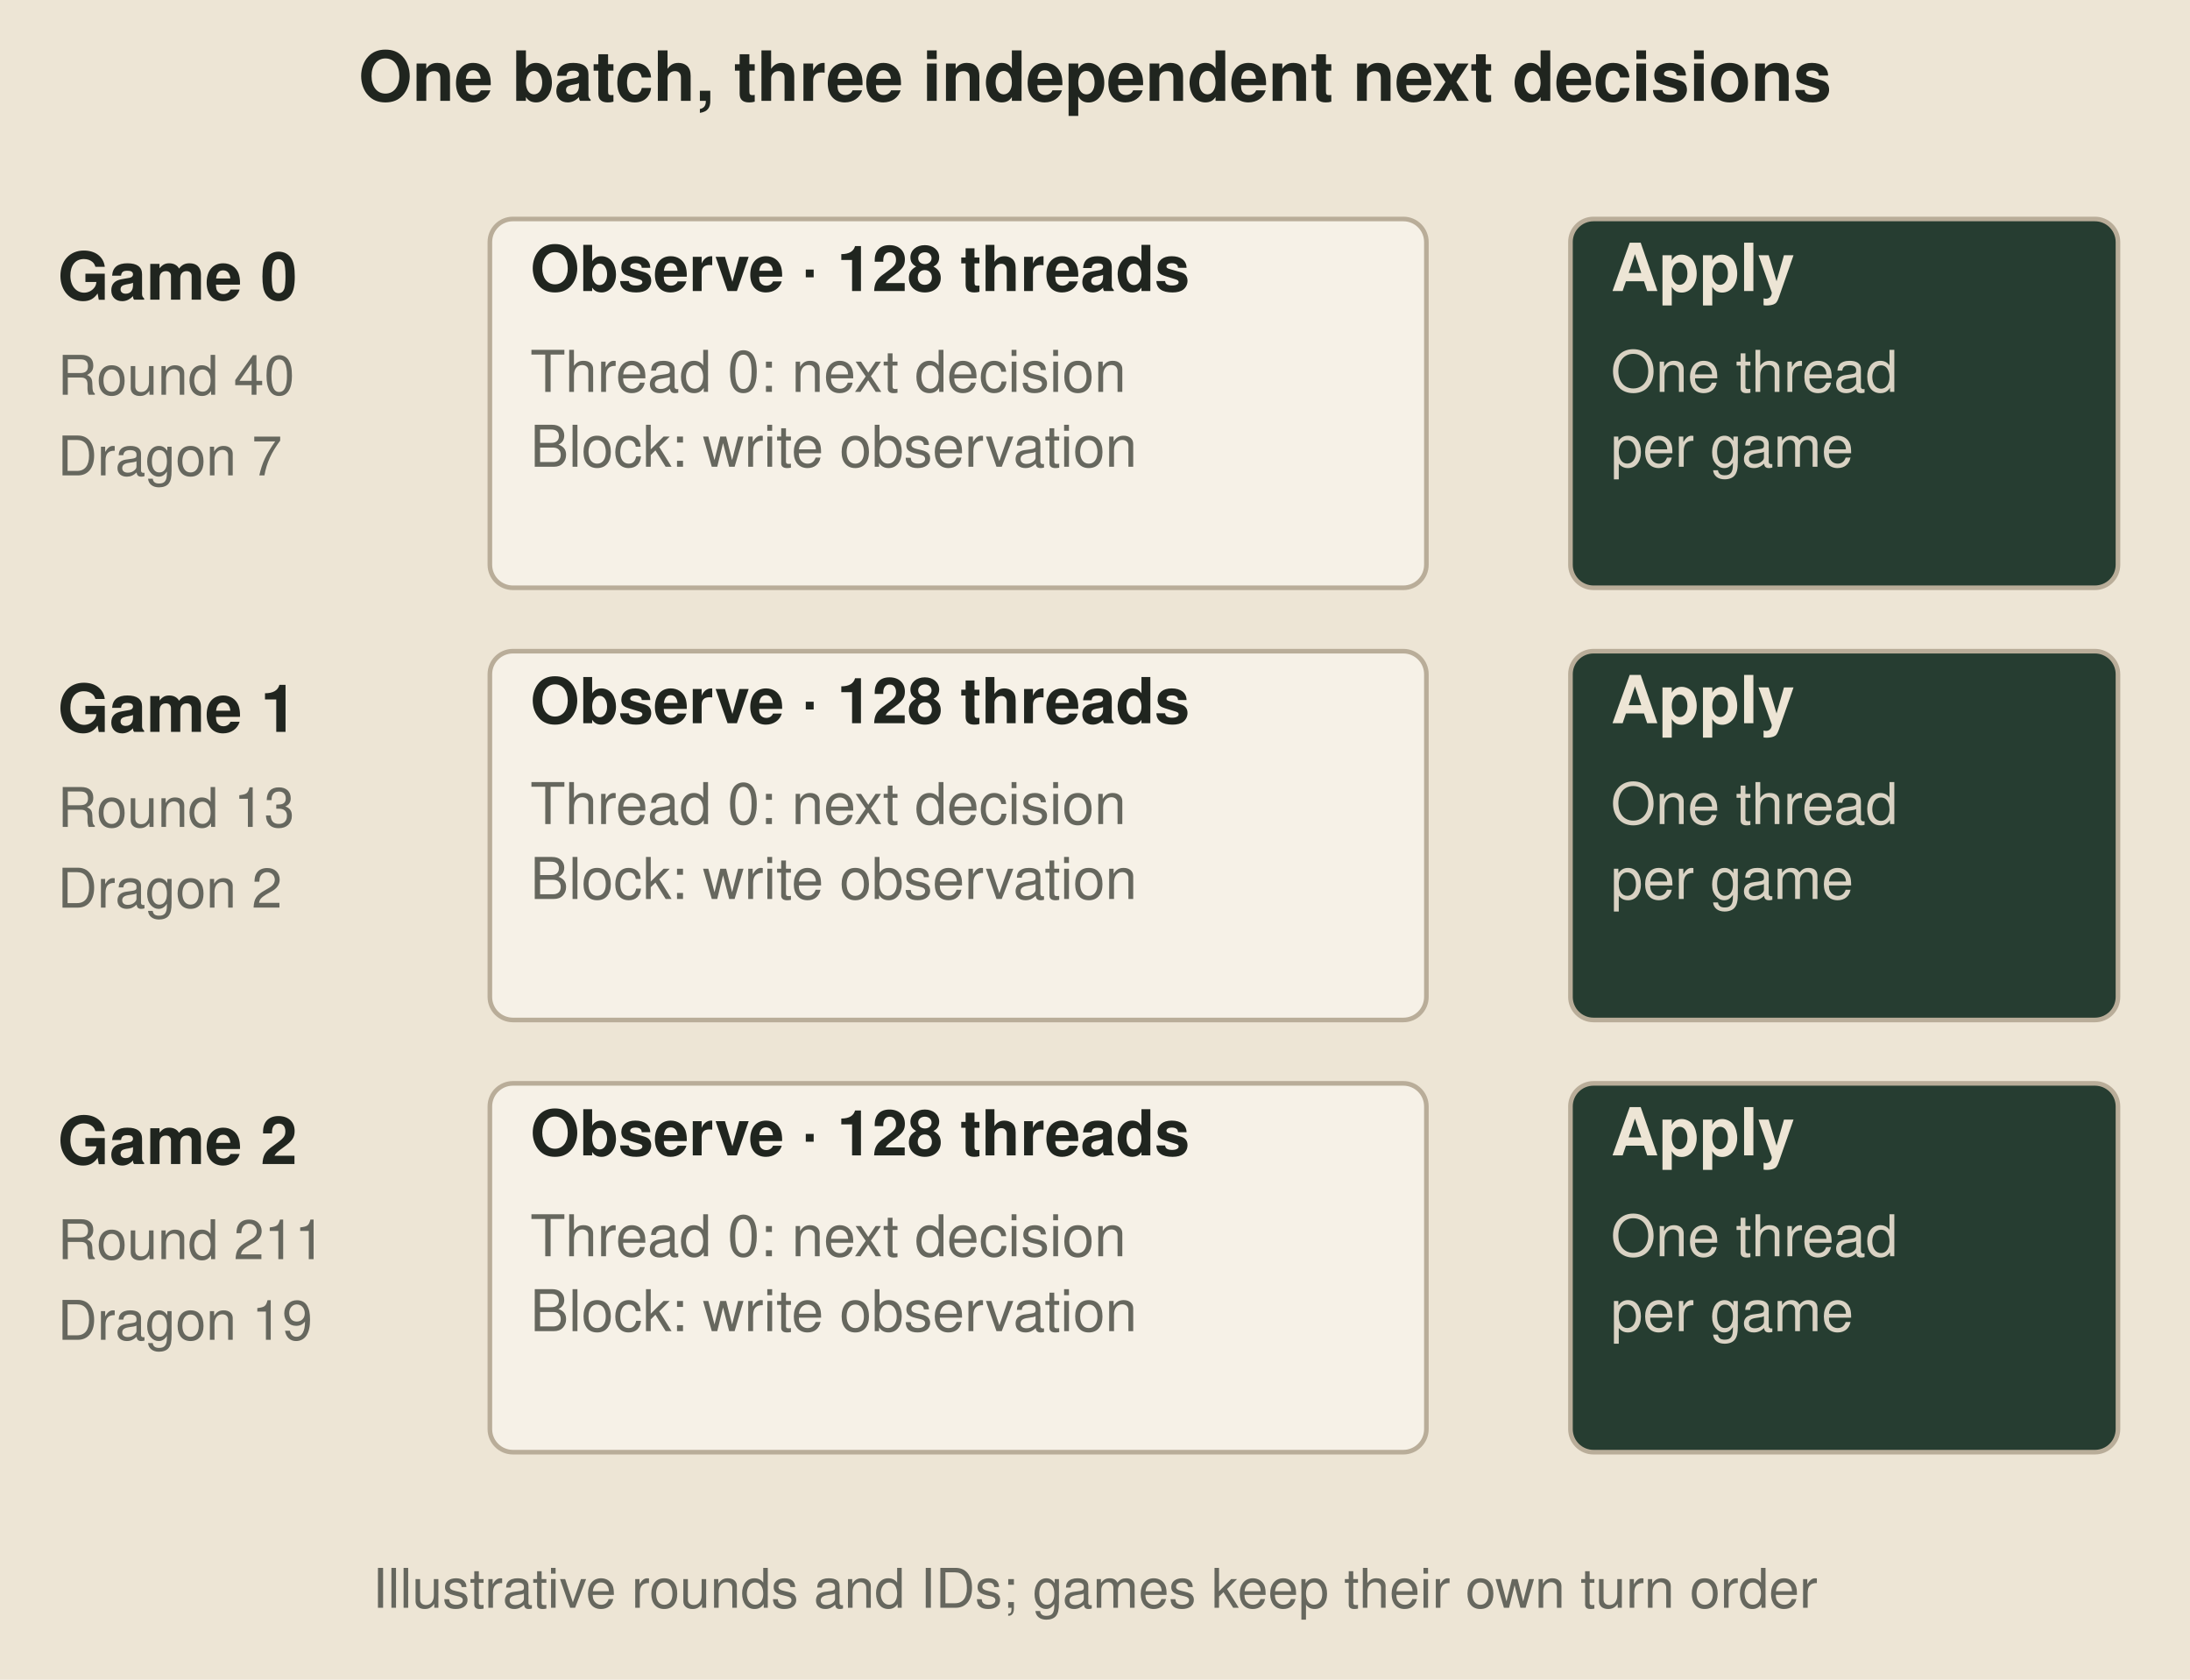
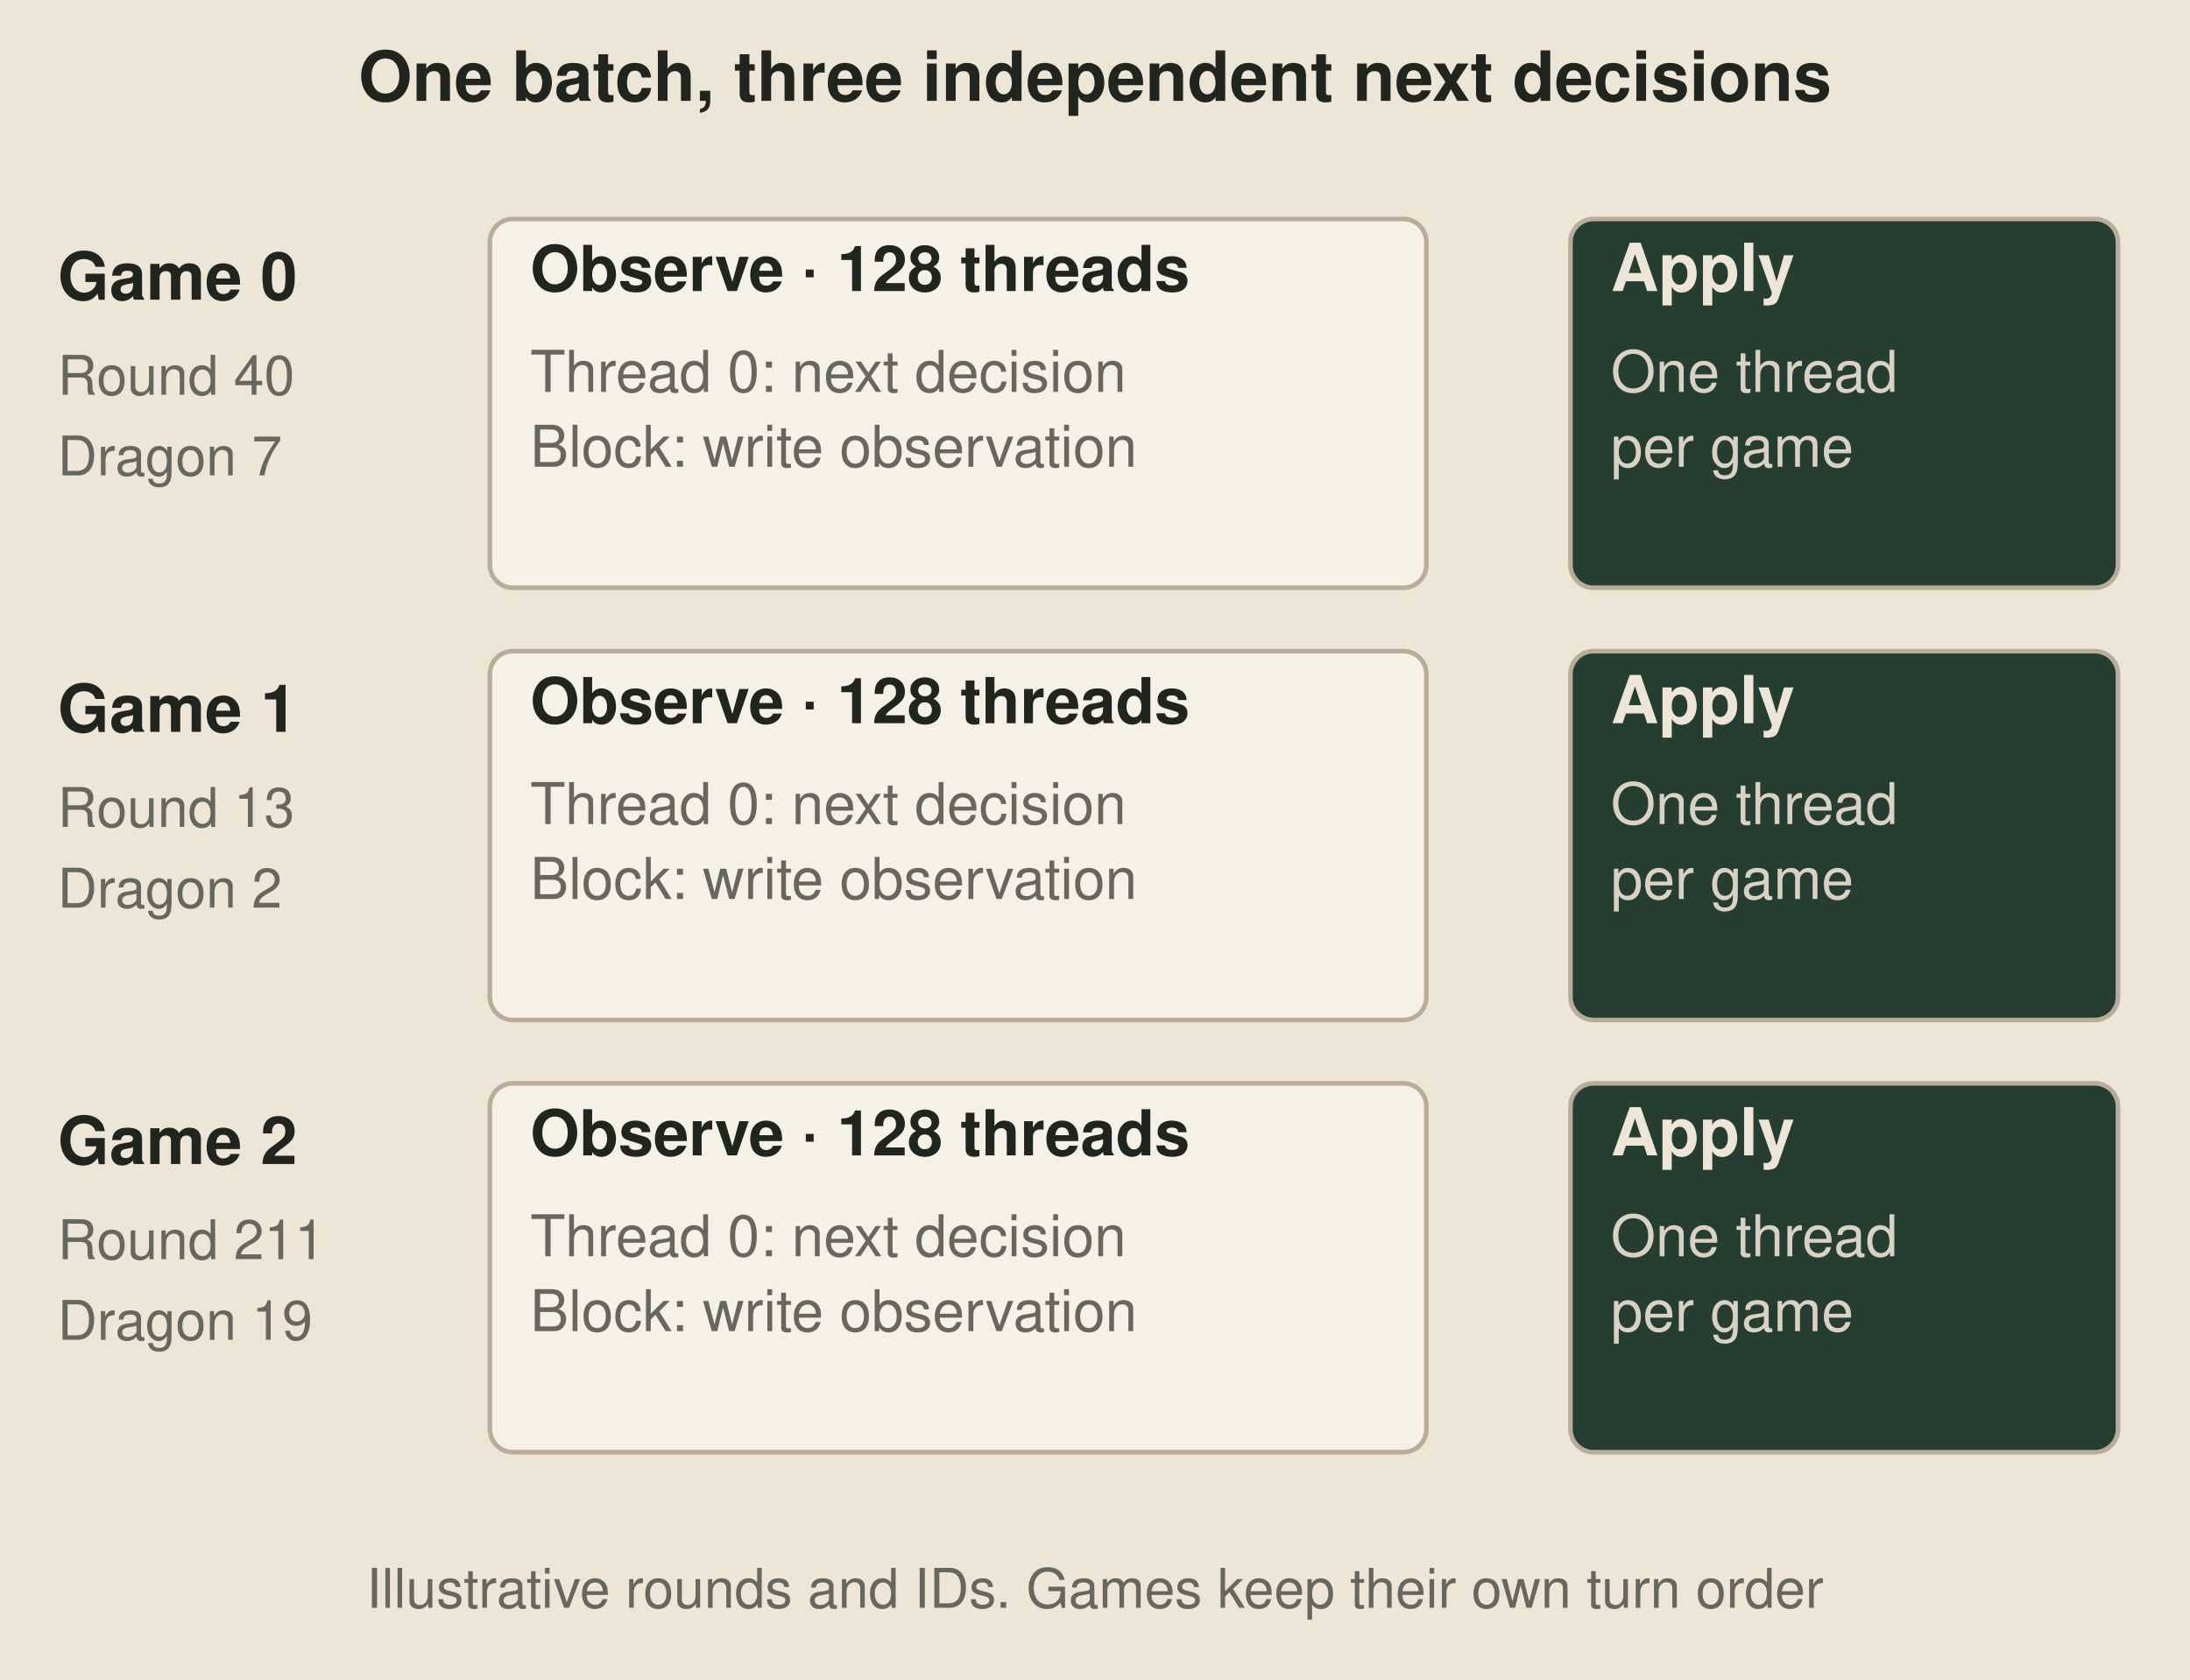
<svg xmlns="http://www.w3.org/2000/svg" viewBox="0 0 760 583" font-family="Helvetica, Arial, sans-serif" role="img" aria-labelledby="t">
  <defs>
    <marker id="a" viewBox="0 0 10 10" refX="9" refY="5" markerWidth="7" markerHeight="7" orient="auto-start-reverse">
      <path d="M0 0L10 5L0 10z" fill="#66675e" />
    </marker>
    <marker id="s" viewBox="0 0 10 10" refX="9" refY="5" markerWidth="7" markerHeight="7" orient="auto-start-reverse">
      <path d="M0 0L10 5L0 10z" fill="#b53b13" />
    </marker>
  </defs>
  <rect width="760" height="583" fill="#ede5d5" />
  <text x="380" y="35" font-size="24" fill="#20251f" text-anchor="middle" font-weight="bold">One batch, three independent next decisions</text>
  <text x="20" y="104" font-size="23" fill="#20251f" text-anchor="start" font-weight="bold">Game 0</text>
  <text x="20" y="137" font-size="19" fill="#66675e" text-anchor="start" font-weight="normal">Round 40</text>
  <text x="20" y="165" font-size="19" fill="#66675e" text-anchor="start" font-weight="normal">Dragon 7</text>
  <rect x="170" y="76" width="325" height="128" rx="8" fill="#f6f1e7" stroke="#b9ad99" stroke-width="1.6" />
  <text x="184" y="101" font-size="22" fill="#20251f" text-anchor="start" font-weight="bold">Observe · 128 threads</text>
  <text x="184" y="136" font-size="20" fill="#66675e" text-anchor="start" font-weight="normal">Thread 0: next decision</text>
  <text x="184" y="162" font-size="20" fill="#66675e" text-anchor="start" font-weight="normal">Block: write observation</text>
  <rect x="545" y="76" width="190" height="128" rx="8" fill="#263d31" stroke="#b9ad99" stroke-width="1.6" />
  <text x="559" y="101" font-size="23" fill="#ede5d5" text-anchor="start" font-weight="bold">Apply</text>
  <text x="559" y="136" font-size="20" fill="#d9d2c3" text-anchor="start" font-weight="normal">One thread</text>
  <text x="559" y="162" font-size="20" fill="#d9d2c3" text-anchor="start" font-weight="normal">per game</text>
  <text x="20" y="254" font-size="23" fill="#20251f" text-anchor="start" font-weight="bold">Game 1</text>
  <text x="20" y="287" font-size="19" fill="#66675e" text-anchor="start" font-weight="normal">Round 13</text>
  <text x="20" y="315" font-size="19" fill="#66675e" text-anchor="start" font-weight="normal">Dragon 2</text>
  <rect x="170" y="226" width="325" height="128" rx="8" fill="#f6f1e7" stroke="#b9ad99" stroke-width="1.6" />
  <text x="184" y="251" font-size="22" fill="#20251f" text-anchor="start" font-weight="bold">Observe · 128 threads</text>
  <text x="184" y="286" font-size="20" fill="#66675e" text-anchor="start" font-weight="normal">Thread 0: next decision</text>
  <text x="184" y="312" font-size="20" fill="#66675e" text-anchor="start" font-weight="normal">Block: write observation</text>
  <rect x="545" y="226" width="190" height="128" rx="8" fill="#263d31" stroke="#b9ad99" stroke-width="1.6" />
  <text x="559" y="251" font-size="23" fill="#ede5d5" text-anchor="start" font-weight="bold">Apply</text>
  <text x="559" y="286" font-size="20" fill="#d9d2c3" text-anchor="start" font-weight="normal">One thread</text>
  <text x="559" y="312" font-size="20" fill="#d9d2c3" text-anchor="start" font-weight="normal">per game</text>
  <text x="20" y="404" font-size="23" fill="#20251f" text-anchor="start" font-weight="bold">Game 2</text>
  <text x="20" y="437" font-size="19" fill="#66675e" text-anchor="start" font-weight="normal">Round 211</text>
  <text x="20" y="465" font-size="19" fill="#66675e" text-anchor="start" font-weight="normal">Dragon 19</text>
  <rect x="170" y="376" width="325" height="128" rx="8" fill="#f6f1e7" stroke="#b9ad99" stroke-width="1.6" />
  <text x="184" y="401" font-size="22" fill="#20251f" text-anchor="start" font-weight="bold">Observe · 128 threads</text>
  <text x="184" y="436" font-size="20" fill="#66675e" text-anchor="start" font-weight="normal">Thread 0: next decision</text>
  <text x="184" y="462" font-size="20" fill="#66675e" text-anchor="start" font-weight="normal">Block: write observation</text>
  <rect x="545" y="376" width="190" height="128" rx="8" fill="#263d31" stroke="#b9ad99" stroke-width="1.6" />
  <text x="559" y="401" font-size="23" fill="#ede5d5" text-anchor="start" font-weight="bold">Apply</text>
  <text x="559" y="436" font-size="20" fill="#d9d2c3" text-anchor="start" font-weight="normal">One thread</text>
  <text x="559" y="462" font-size="20" fill="#d9d2c3" text-anchor="start" font-weight="normal">per game</text>
-   <text x="380" y="558" font-size="19" fill="#66675e" text-anchor="middle" font-weight="normal">Illustrative rounds and IDs; games keep their own turn order</text>
+   <text x="380" y="558" font-size="19" fill="#66675e" text-anchor="middle" font-weight="normal">Illustrative rounds and IDs. Games keep their own turn order</text>
</svg>
